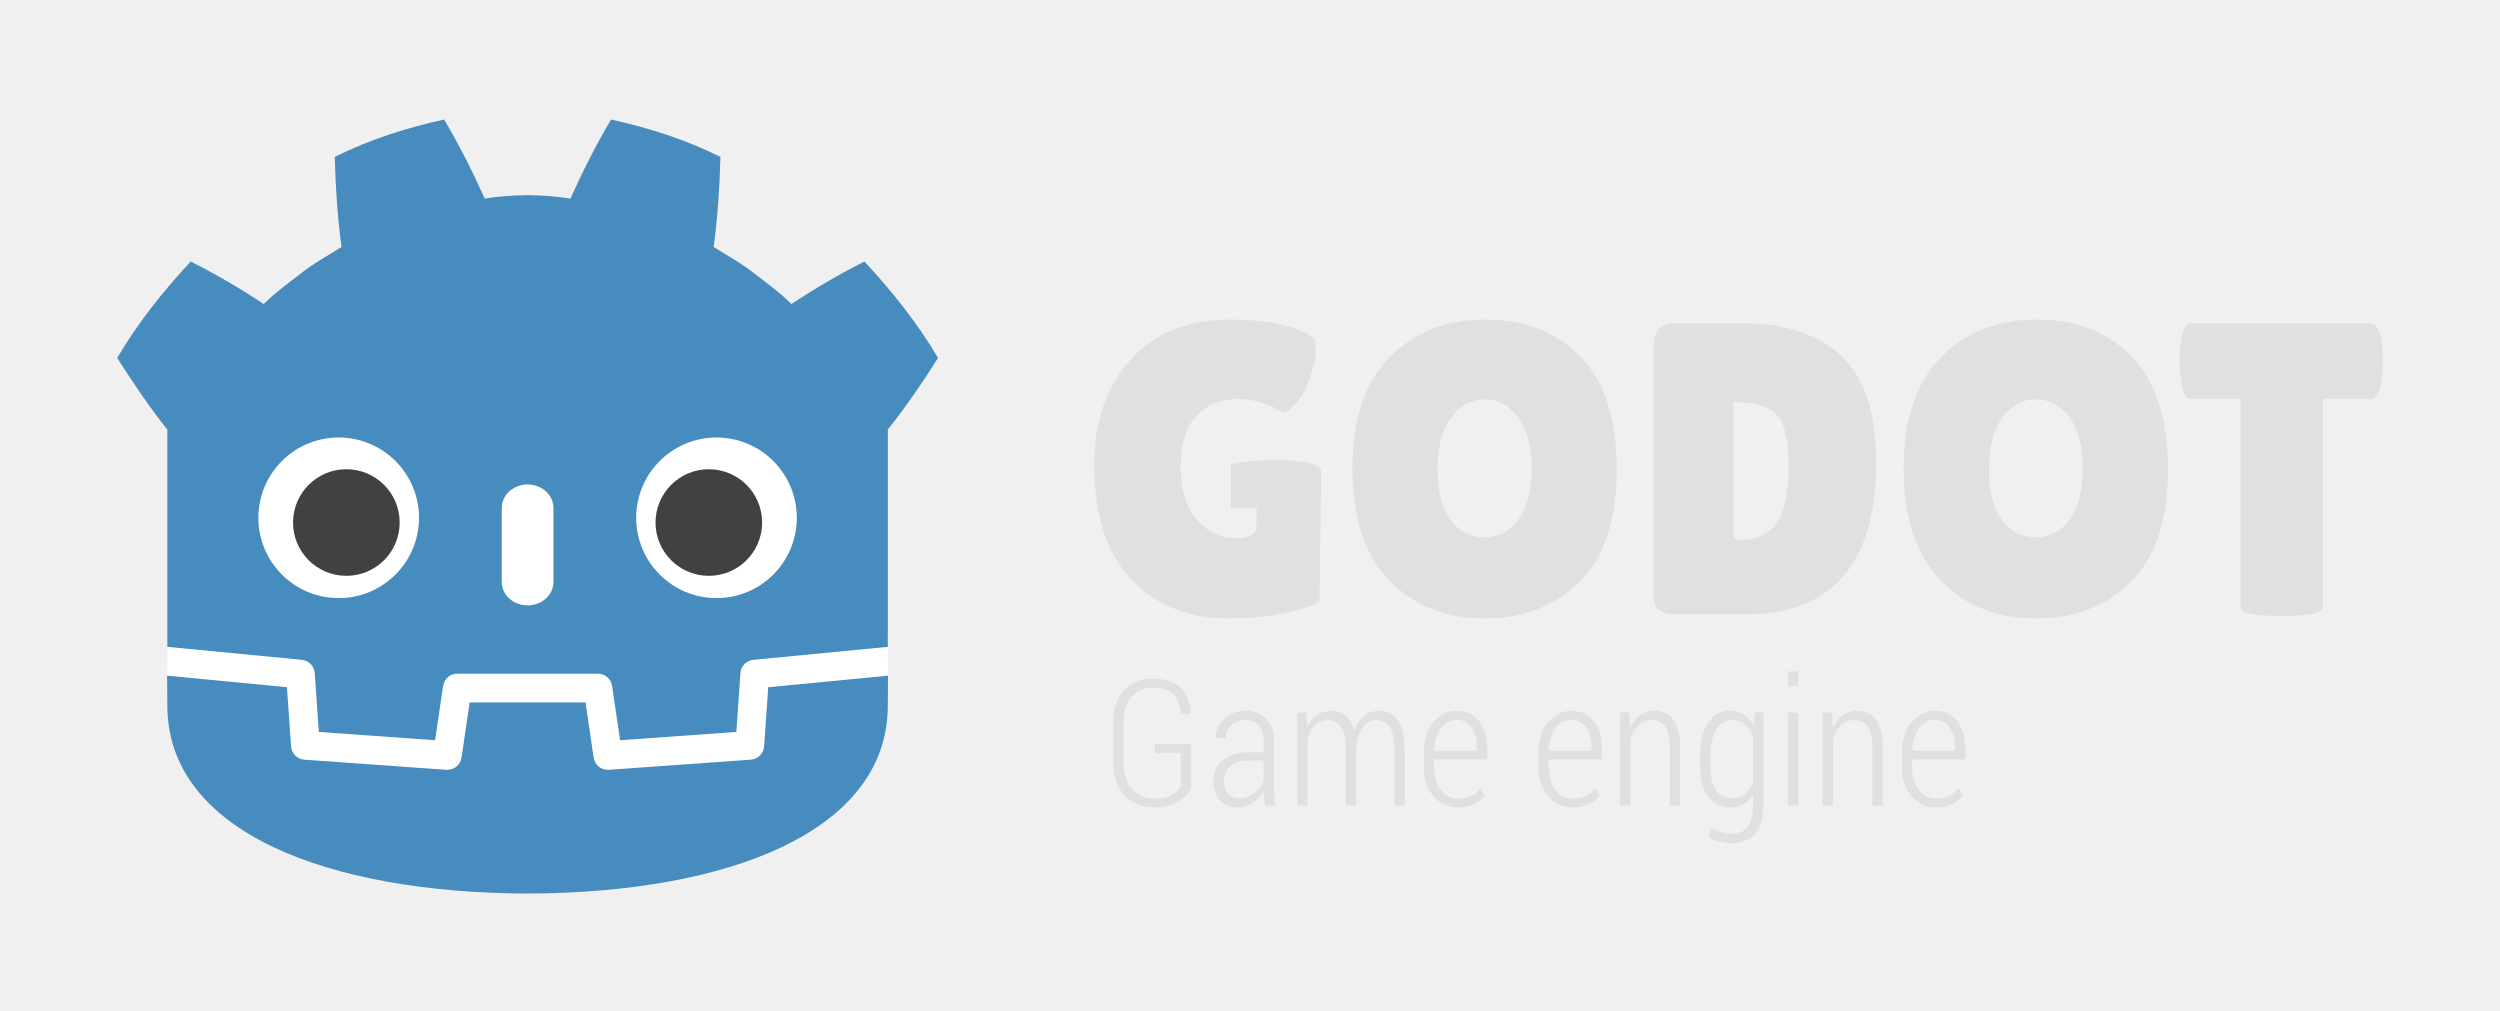
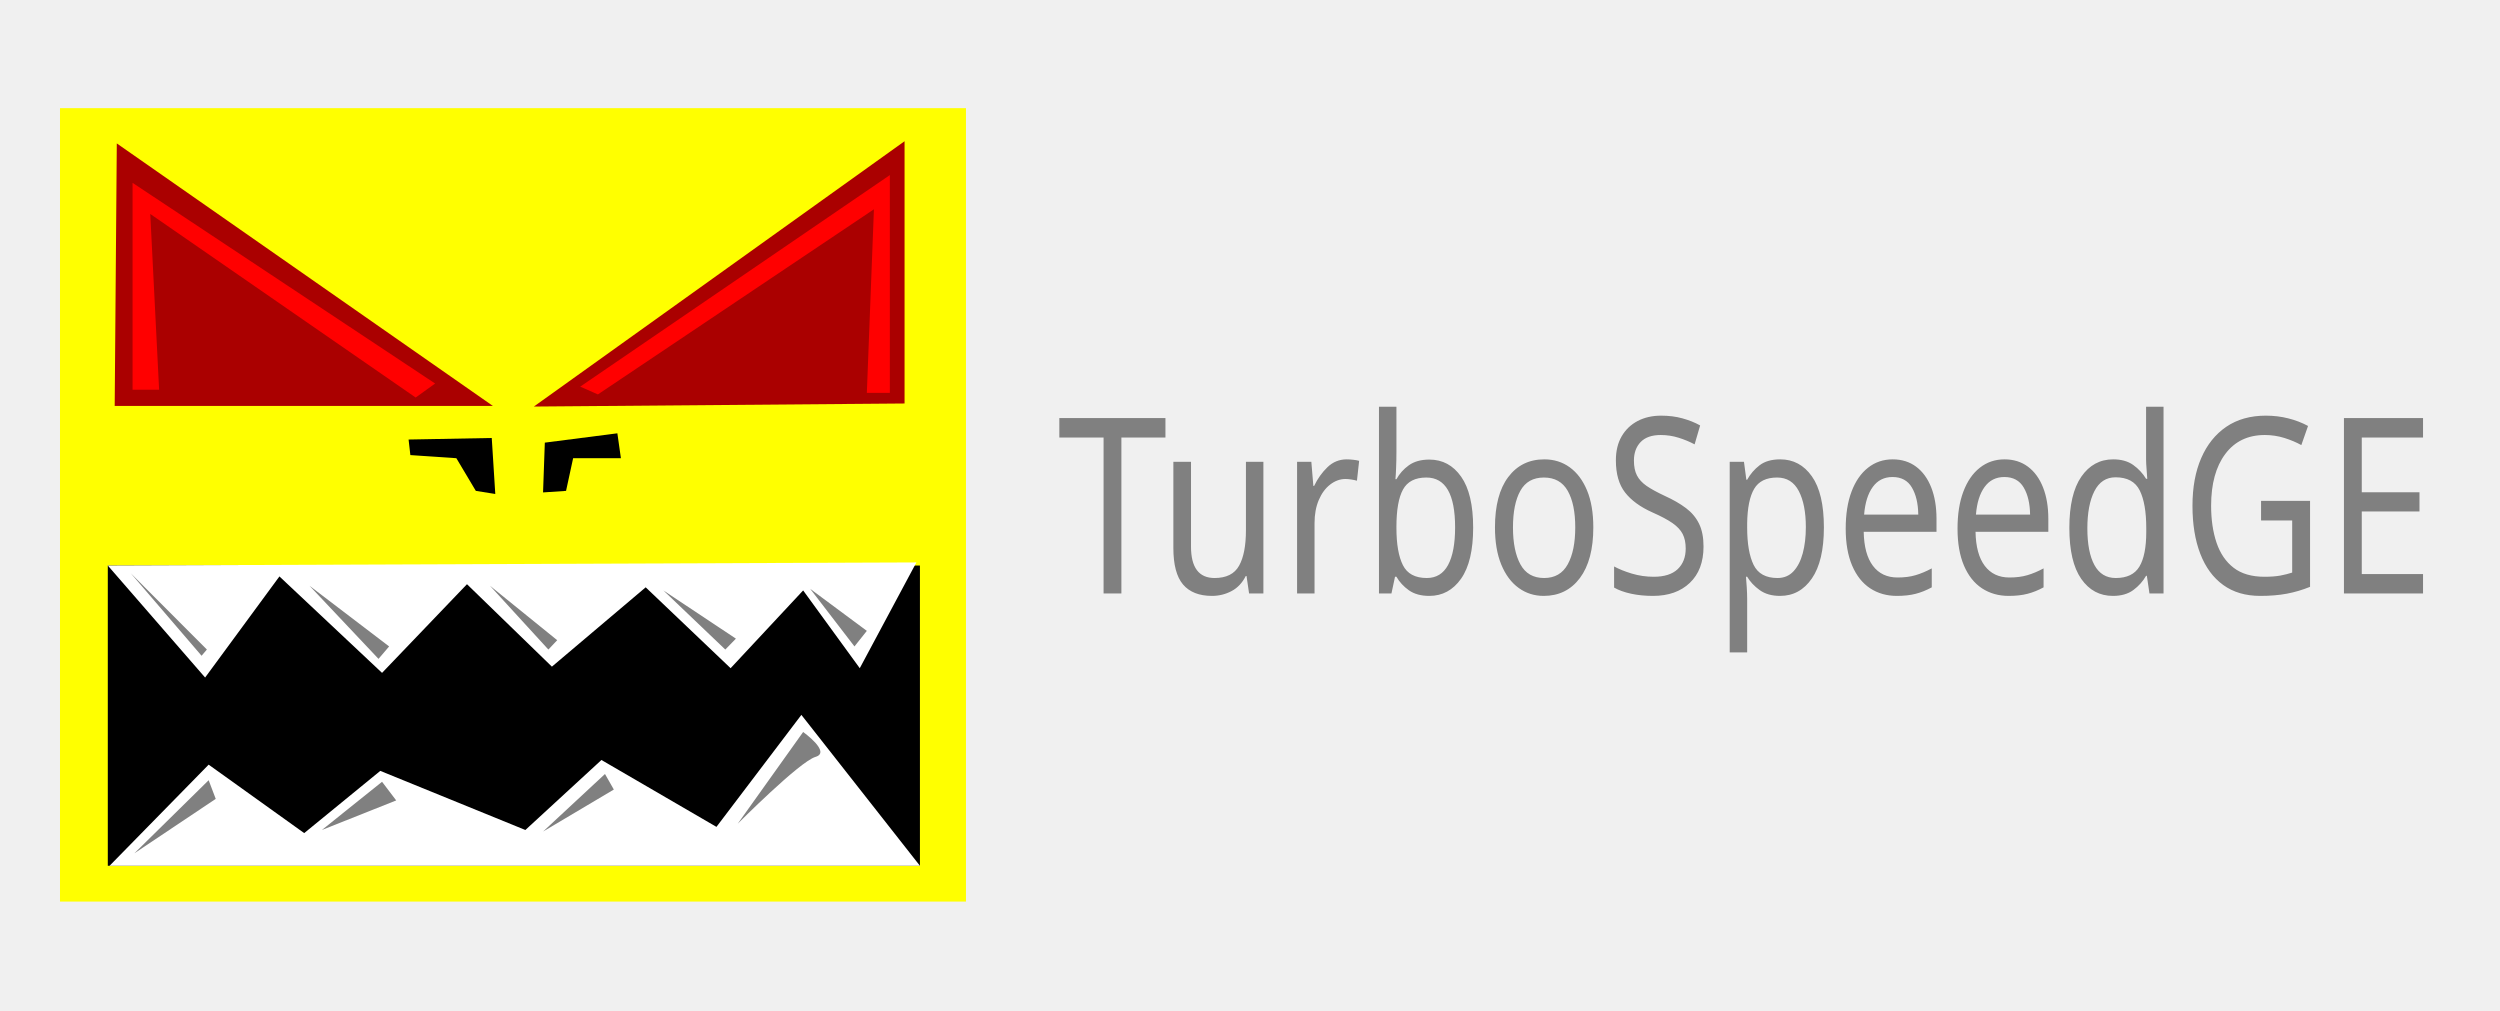
<svg xmlns="http://www.w3.org/2000/svg" id="svg2" version="1.1" xml:space="preserve" width="1024" height="414" viewBox="0 0 960 388.125">
  <defs id="defs6">
    <clipPath clipPathUnits="userSpaceOnUse" id="clipPath16">
      <path d="M 0,595.276 H 841.89 V 0 H 0 Z" id="path18" />
    </clipPath>
  </defs>
  <g id="g10" transform="matrix(1.25,0,0,-1.25,-94.25,597.4987)">
    <g id="g12">
      <g id="g14" clip-path="url(#clipPath16)">
-         <g id="g20" transform="matrix(1.131053,0,0,1.131053,531.4495,355.3157)" style="stroke-width:0.884;fill:#e0e0e0;fill-opacity:1">
-           <path d="m 0,0 c -3.611,0 -6.636,-1.659 -9.09,-4.967 -2.441,-3.311 -3.668,-7.958 -3.668,-13.938 0,-5.993 1.166,-10.581 3.503,-13.778 2.333,-3.207 5.398,-4.804 9.2,-4.804 3.8,0 6.887,1.617 9.258,4.862 2.371,3.233 3.559,7.861 3.559,13.886 0,6.02 -1.227,10.654 -3.673,13.89 C 6.646,-1.617 3.616,0 0,0 m -0.055,-59.493 c -10.573,0 -19.195,3.46 -25.859,10.379 -6.655,6.925 -9.984,17.03 -9.984,30.314 0,13.292 3.367,23.356 10.101,30.209 6.736,6.844 15.431,10.269 26.082,10.269 10.649,0 19.251,-3.363 25.794,-10.109 6.555,-6.733 9.827,-16.94 9.827,-30.591 0,-13.661 -3.348,-23.822 -10.05,-30.49 -6.702,-6.654 -15.333,-9.981 -25.911,-9.981" style="fill:#e0e0e0;fill-opacity:1;fill-rule:nonzero;stroke:none;stroke-width:0.884" id="path22" />
-         </g>
-         <g id="g24" transform="matrix(1.131053,0,0,1.131053,607.8515,354.431)" style="stroke-width:0.884;fill:#e0e0e0;fill-opacity:1">
-           <path d="m 0,0 v -33.768 c 0,-1.577 0.116,-2.571 0.342,-2.988 0.224,-0.415 0.903,-0.623 2.029,-0.623 4.144,0 7.283,1.548 9.429,4.634 2.151,3.083 3.215,8.216 3.215,15.405 0,7.192 -1.113,11.878 -3.325,14.055 C 9.467,-1.102 5.946,0 1.129,0 Z m -21.675,-52.392 v 67.735 c 0,1.883 0.468,3.369 1.413,4.471 0.939,1.085 2.161,1.636 3.671,1.636 H 2.263 c 11.965,0 21.053,-3.018 27.257,-9.04 6.215,-6.02 9.322,-15.499 9.322,-28.447 0,-27.7 -11.821,-41.547 -35.456,-41.547 h -19.302 c -3.836,0 -5.759,1.727 -5.759,5.192" style="fill:#e0e0e0;fill-opacity:1;fill-rule:nonzero;stroke:none;stroke-width:0.884" id="path26" />
-         </g>
-         <g id="g28" transform="matrix(1.131053,0,0,1.131053,700.8107,355.3157)" style="stroke-width:0.884;fill:#e0e0e0;fill-opacity:1">
-           <path d="m 0,0 c -3.612,0 -6.645,-1.659 -9.095,-4.967 -2.44,-3.311 -3.662,-7.958 -3.662,-13.938 0,-5.993 1.169,-10.581 3.499,-13.778 2.33,-3.207 5.398,-4.804 9.2,-4.804 3.801,0 6.89,1.617 9.258,4.862 2.372,3.233 3.56,7.861 3.56,13.886 0,6.02 -1.225,10.654 -3.671,13.89 C 6.642,-1.617 3.616,0 0,0 m -0.058,-59.493 c -10.577,0 -19.193,3.46 -25.851,10.379 -6.663,6.925 -9.993,17.03 -9.993,30.314 0,13.292 3.367,23.356 10.1,30.209 6.741,6.844 15.431,10.269 26.086,10.269 10.651,0 19.246,-3.363 25.797,-10.109 6.55,-6.733 9.822,-16.94 9.822,-30.591 0,-13.661 -3.349,-23.822 -10.05,-30.49 -6.699,-6.654 -15.338,-9.981 -25.911,-9.981" style="fill:#e0e0e0;fill-opacity:1;fill-rule:nonzero;stroke:none;stroke-width:0.884" id="path30" />
-         </g>
-         <g id="g32" transform="matrix(1.131053,0,0,1.131053,789.0113,291.3351)" style="stroke-width:0.884;fill:#e0e0e0;fill-opacity:1">
-           <path d="m 0,0 c 0,-1.496 -3.721,-2.255 -11.176,-2.255 -7.448,0 -11.18,0.759 -11.18,2.255 v 56.681 h -13.545 c -1.281,0 -2.185,1.727 -2.71,5.198 -0.226,1.652 -0.334,3.343 -0.334,5.077 0,1.724 0.108,3.422 0.334,5.077 0.525,3.462 1.429,5.202 2.71,5.202 h 49.112 c 1.279,0 2.179,-1.74 2.712,-5.202 0.221,-1.655 0.335,-3.353 0.335,-5.077 0,-1.734 -0.114,-3.425 -0.335,-5.077 C 15.39,58.408 14.49,56.681 13.211,56.681 H 0 Z" style="fill:#e0e0e0;fill-opacity:1;fill-rule:nonzero;stroke:none;stroke-width:0.884" id="path34" />
-         </g>
-         <g id="g36" transform="matrix(1.131053,0,0,1.131053,468.2655,336.7128)" style="stroke-width:0.884;fill:#e0e0e0;fill-opacity:1">
-           <path d="m 0,0 c -6.078,0.094 -13.034,-1.173 -13.034,-1.173 v -11.863 h 6.995 l -0.078,-5.288 c 0,-1.959 -1.942,-2.943 -5.815,-2.943 -3.878,0 -7.303,1.642 -10.274,4.917 -2.978,3.279 -4.459,8.072 -4.459,14.388 0,6.329 1.447,10.995 4.345,14.006 2.892,3.008 6.683,4.517 11.346,4.517 1.959,0 3.987,-0.316 6.096,-0.961 2.11,-0.639 3.519,-1.238 4.238,-1.799 0.713,-0.577 1.391,-0.85 2.032,-0.85 0.638,0 1.671,0.746 3.1,2.255 1.431,1.505 2.713,3.786 3.844,6.827 1.126,3.057 1.69,5.4 1.69,7.062 0,1.649 -0.036,2.786 -0.109,3.386 -1.581,1.73 -4.499,3.102 -8.755,4.122 -4.248,1.017 -9.011,1.522 -14.28,1.522 -11.594,0 -20.66,-3.65 -27.207,-10.95 -6.552,-7.303 -9.822,-16.783 -9.822,-28.452 0,-13.701 3.347,-24.087 10.041,-31.162 6.706,-7.074 15.51,-10.607 26.425,-10.607 5.87,0 11.08,0.505 15.632,1.522 4.557,1.013 7.586,2.053 9.093,3.105 l 0.452,35.33 C 11.496,-1.036 6.078,-0.104 0,0" style="fill:#e0e0e0;fill-opacity:1;fill-rule:nonzero;stroke:none;stroke-width:0.884" id="path38" />
-         </g>
-         <g id="g40" transform="matrix(1.131053,0,0,1.131053,441.3472,235.7512)" style="stroke-width:0.884;fill:#e0e0e0;fill-opacity:1">
-           <path d="m 0,0 c -0.624,-1.28 -1.771,-2.454 -3.449,-3.516 -1.676,-1.069 -3.805,-1.6 -6.391,-1.6 -3.412,0 -6.156,1.075 -8.24,3.249 -2.076,2.157 -3.116,5.266 -3.116,9.323 v 10.116 c 0,3.969 0.98,7.013 2.946,9.138 1.962,2.108 4.59,3.177 7.872,3.177 3.208,0 5.695,-0.844 7.455,-2.513 1.755,-1.675 2.677,-4.015 2.757,-7.003 L -0.21,20.238 h -2.619 c -0.094,2.29 -0.759,4.057 -2.01,5.305 -1.244,1.238 -3.095,1.864 -5.539,1.864 -2.473,0 -4.432,-0.837 -5.866,-2.516 -1.43,-1.675 -2.143,-4.103 -2.143,-7.293 V 7.424 c 0,-3.308 0.771,-5.83 2.311,-7.567 1.54,-1.724 3.616,-2.588 6.236,-2.588 1.913,0 3.451,0.339 4.602,1.033 1.155,0.684 1.956,1.519 2.409,2.51 v 8.861 h -7.06 v 2.463 H 0 Z" style="fill:#e0e0e0;fill-opacity:1;fill-rule:nonzero;stroke:none;stroke-width:0.884" id="path42" />
-         </g>
-         <g id="g44" transform="matrix(1.131053,0,0,1.131053,456.0153,232.825)" style="stroke-width:0.884;fill:#e0e0e0;fill-opacity:1">
-           <path d="m 0,0 c 1.553,0 2.936,0.44 4.144,1.336 1.21,0.9 2.058,2.037 2.561,3.422 v 5.468 H 2.213 c -1.91,0 -3.44,-0.541 -4.585,-1.623 C -3.52,7.528 -4.088,6.185 -4.088,4.588 -4.088,3.239 -3.733,2.131 -3.014,1.277 -2.296,0.42 -1.292,0 0,0 M 7.124,-2.04 C 6.984,-1.164 6.875,-0.453 6.806,0.104 6.739,0.671 6.705,1.235 6.705,1.808 5.938,0.554 4.948,-0.486 3.725,-1.301 2.504,-2.122 1.146,-2.529 -0.35,-2.529 c -2.092,0 -3.701,0.648 -4.84,1.946 -1.132,1.303 -1.704,3.059 -1.704,5.276 0,2.343 0.823,4.223 2.473,5.618 1.649,1.395 3.89,2.092 6.709,2.092 h 4.417 v 3.106 c 0,1.786 -0.456,3.193 -1.351,4.21 -0.914,1.004 -2.17,1.512 -3.791,1.512 -1.508,0 -2.752,-0.479 -3.728,-1.45 -0.973,-0.965 -1.456,-2.144 -1.456,-3.549 l -2.623,0.023 -0.046,0.137 c -0.074,1.906 0.647,3.591 2.168,5.084 1.515,1.489 3.459,2.229 5.825,2.229 2.338,0 4.22,-0.711 5.657,-2.128 1.429,-1.431 2.146,-3.471 2.146,-6.124 V 3.057 c 0,-0.903 0.042,-1.78 0.121,-2.617 0.081,-0.848 0.212,-1.665 0.417,-2.48 z" style="fill:#e0e0e0;fill-opacity:1;fill-rule:nonzero;stroke:none;stroke-width:0.884" id="path46" />
-         </g>
-         <g id="g48" transform="matrix(1.131053,0,0,1.131053,476.7303,259.1052)" style="stroke-width:0.884;fill:#e0e0e0;fill-opacity:1">
-           <path d="m 0,0 0.24,-3.923 c 0.664,1.404 1.554,2.486 2.657,3.255 1.107,0.759 2.41,1.138 3.906,1.138 1.527,0 2.814,-0.444 3.852,-1.343 1.039,-0.896 1.805,-2.252 2.292,-4.074 0.623,1.682 1.505,3.011 2.65,3.973 1.145,0.964 2.534,1.444 4.143,1.444 2.217,0 3.937,-0.897 5.156,-2.692 1.224,-1.799 1.834,-4.559 1.834,-8.288 v -14.765 h -2.823 v 14.814 c 0,3.1 -0.429,5.283 -1.263,6.538 -0.839,1.257 -2.042,1.89 -3.598,1.89 -1.637,0 -2.915,-0.691 -3.834,-2.096 -0.914,-1.405 -1.478,-3.161 -1.683,-5.282 v -0.655 -15.209 H 10.72 v 14.798 c 0,3.027 -0.424,5.194 -1.292,6.488 -0.864,1.294 -2.066,1.936 -3.609,1.936 -1.475,0 -2.668,-0.45 -3.562,-1.342 -0.9,-0.897 -1.54,-2.125 -1.928,-3.683 V -25.275 H -2.477 V 0 Z" style="fill:#e0e0e0;fill-opacity:1;fill-rule:nonzero;stroke:none;stroke-width:0.884" id="path50" />
-         </g>
-         <g id="g52" transform="matrix(1.131053,0,0,1.131053,522.8228,256.8387)" style="stroke-width:0.884;fill:#e0e0e0;fill-opacity:1">
-           <path d="m 0,0 c -1.758,0 -3.202,-0.802 -4.334,-2.402 -1.133,-1.606 -1.718,-3.585 -1.765,-5.944 h 11.66 v 1.082 c 0,2.086 -0.489,3.823 -1.469,5.201 C 3.106,-0.684 1.745,0 0,0 m 0.397,-23.76 c -2.725,0 -4.954,1.026 -6.685,3.073 -1.726,2.043 -2.591,4.657 -2.591,7.841 v 4.197 c 0,3.19 0.867,5.85 2.602,7.965 1.739,2.105 3.828,3.158 6.277,3.158 2.648,0 4.699,-0.939 6.164,-2.823 1.468,-1.887 2.201,-4.422 2.201,-7.603 v -2.773 H -6.099 v -2.102 c 0,-2.447 0.586,-4.484 1.752,-6.11 1.168,-1.63 2.755,-2.438 4.744,-2.438 1.382,0 2.585,0.244 3.588,0.724 1.003,0.491 1.863,1.179 2.578,2.082 l 1.149,-1.988 C 6.949,-21.525 5.96,-22.307 4.753,-22.887 3.549,-23.464 2.094,-23.76 0.397,-23.76" style="fill:#e0e0e0;fill-opacity:1;fill-rule:nonzero;stroke:none;stroke-width:0.884" id="path54" />
-         </g>
-         <g id="g56" transform="matrix(1.131053,0,0,1.131053,558.0805,256.8387)" style="stroke-width:0.884;fill:#e0e0e0;fill-opacity:1">
-           <path d="M 0,0 C -1.763,0 -3.21,-0.802 -4.341,-2.402 -5.467,-4.008 -6.053,-5.987 -6.104,-8.346 H 5.559 v 1.082 c 0,2.086 -0.488,3.823 -1.474,5.201 C 3.104,-0.684 1.744,0 0,0 m 0.394,-23.76 c -2.726,0 -4.951,1.026 -6.679,3.073 -1.733,2.043 -2.6,4.657 -2.6,7.841 v 4.197 c 0,3.19 0.871,5.85 2.602,7.965 1.744,2.105 3.834,3.158 6.283,3.158 2.643,0 4.703,-0.939 6.164,-2.823 1.463,-1.887 2.197,-4.422 2.197,-7.603 v -2.773 H -6.104 v -2.102 c 0,-2.447 0.587,-4.484 1.76,-6.11 1.162,-1.63 2.742,-2.438 4.738,-2.438 1.387,0 2.585,0.244 3.585,0.724 1.007,0.491 1.866,1.179 2.589,2.082 l 1.141,-1.988 c -0.764,-0.968 -1.75,-1.75 -2.959,-2.33 -1.204,-0.577 -2.658,-0.873 -4.356,-0.873" style="fill:#e0e0e0;fill-opacity:1;fill-rule:nonzero;stroke:none;stroke-width:0.884" id="path58" />
-         </g>
-         <g id="g60" transform="matrix(1.131053,0,0,1.131053,575.9168,259.1052)" style="stroke-width:0.884;fill:#e0e0e0;fill-opacity:1">
-           <path d="m 0,0 0.23,-4.178 c 0.674,1.483 1.564,2.634 2.682,3.435 1.108,0.805 2.413,1.213 3.914,1.213 2.258,0 3.988,-0.835 5.189,-2.513 1.214,-1.675 1.815,-4.279 1.815,-7.812 v -15.42 h -2.825 v 15.394 c 0,2.888 -0.423,4.905 -1.264,6.075 -0.836,1.17 -2.065,1.753 -3.665,1.753 -1.435,0 -2.638,-0.466 -3.603,-1.414 C 1.504,-4.406 0.782,-5.657 0.301,-7.234 V -25.275 H -2.504 V 0 Z" style="fill:#e0e0e0;fill-opacity:1;fill-rule:nonzero;stroke:none;stroke-width:0.884" id="path62" />
-         </g>
-         <g id="g64" transform="matrix(1.131053,0,0,1.131053,600.8685,242.3088)" style="stroke-width:0.884;fill:#e0e0e0;fill-opacity:1">
-           <path d="m 0,0 c 0,-2.565 0.486,-4.605 1.472,-6.123 0.974,-1.532 2.457,-2.288 4.436,-2.288 1.356,0 2.498,0.361 3.435,1.101 0.934,0.74 1.672,1.77 2.218,3.077 v 12.52 c -0.525,1.346 -1.246,2.434 -2.157,3.272 -0.91,0.824 -2.062,1.238 -3.448,1.238 -1.975,0 -3.468,-0.86 -4.46,-2.587 C 0.497,8.48 0,6.224 0,3.454 Z m -2.833,3.454 c 0,3.582 0.723,6.459 2.177,8.627 1.442,2.157 3.448,3.239 6.004,3.239 1.419,0 2.664,-0.346 3.728,-1.04 1.066,-0.681 1.947,-1.678 2.654,-2.946 l 0.274,3.516 h 2.381 v -25.298 c 0,-3.239 -0.751,-5.749 -2.26,-7.525 -1.511,-1.769 -3.657,-2.665 -6.428,-2.665 -0.996,0 -2.067,0.156 -3.212,0.459 -1.147,0.303 -2.162,0.701 -3.052,1.2 l 0.776,2.463 c 0.759,-0.492 1.608,-0.873 2.548,-1.141 0.932,-0.277 1.895,-0.41 2.894,-0.41 2.009,0 3.498,0.645 4.46,1.932 0.966,1.304 1.45,3.19 1.45,5.687 v 3.057 c -0.717,-1.138 -1.597,-2.011 -2.64,-2.614 -1.039,-0.606 -2.253,-0.909 -3.622,-0.909 -2.539,0 -4.53,0.994 -5.968,2.982 C -2.11,-5.948 -2.833,-3.301 -2.833,0 Z" style="fill:#e0e0e0;fill-opacity:1;fill-rule:nonzero;stroke:none;stroke-width:0.884" id="path66" />
-         </g>
-         <path d="m 627.823,230.518 h -3.201 v 28.587 h 3.201 z m 0,36.726 h -3.201 v 4.504 h 3.201 z" style="fill:#e0e0e0;fill-opacity:1;fill-rule:nonzero;stroke:none;stroke-width:1" id="path68" />
-         <g id="g70" transform="matrix(1.131053,0,0,1.131053,638.1538,259.1052)" style="stroke-width:0.884;fill:#e0e0e0;fill-opacity:1">
-           <path d="m 0,0 0.23,-4.178 c 0.676,1.483 1.562,2.634 2.678,3.435 1.115,0.805 2.422,1.213 3.916,1.213 2.258,0 3.995,-0.835 5.199,-2.513 1.211,-1.675 1.807,-4.279 1.807,-7.812 v -15.42 h -2.825 v 15.394 c 0,2.888 -0.422,4.905 -1.261,6.075 -0.843,1.17 -2.063,1.753 -3.668,1.753 -1.434,0 -2.635,-0.466 -3.599,-1.414 C 1.51,-4.406 0.785,-5.657 0.306,-7.234 V -25.275 H -2.503 V 0 Z" style="fill:#e0e0e0;fill-opacity:1;fill-rule:nonzero;stroke:none;stroke-width:0.884" id="path72" />
-         </g>
-         <g id="g74" transform="matrix(1.131053,0,0,1.131053,669.7088,256.8387)" style="stroke-width:0.884;fill:#e0e0e0;fill-opacity:1">
-           <path d="M 0,0 C -1.763,0 -3.208,-0.802 -4.334,-2.402 -5.463,-4.008 -6.052,-5.987 -6.102,-8.346 H 5.56 v 1.082 c 0,2.086 -0.486,3.823 -1.47,5.201 C 3.109,-0.684 1.747,0 0,0 m 0.401,-23.76 c -2.733,0 -4.958,1.026 -6.681,3.073 -1.73,2.043 -2.595,4.657 -2.595,7.841 v 4.197 c 0,3.19 0.865,5.85 2.6,7.965 1.739,2.105 3.831,3.158 6.275,3.158 2.646,0 4.706,-0.939 6.172,-2.823 1.462,-1.887 2.195,-4.422 2.195,-7.603 v -2.773 H -6.102 v -2.102 c 0,-2.447 0.59,-4.484 1.757,-6.11 1.166,-1.63 2.748,-2.438 4.746,-2.438 1.382,0 2.579,0.244 3.578,0.724 1.012,0.491 1.869,1.179 2.591,2.082 l 1.147,-1.988 c -0.769,-0.968 -1.755,-1.75 -2.962,-2.33 -1.203,-0.577 -2.658,-0.873 -4.354,-0.873" style="fill:#e0e0e0;fill-opacity:1;fill-rule:nonzero;stroke:none;stroke-width:0.884" id="path76" />
-         </g>
        <g id="g78" transform="matrix(1.131053,0,0,1.131053,348.1311,279.2668)" style="stroke-width:0.884">
          <path d="m 0,0 c 0,0 -0.325,1.994 -0.515,1.976 l -36.182,-3.491 c -2.879,-0.278 -5.115,-2.574 -5.317,-5.459 l -0.994,-14.247 -27.992,-1.997 -1.904,12.912 c -0.424,2.872 -2.932,5.037 -5.835,5.037 h -38.188 c -2.902,0 -5.41,-2.165 -5.834,-5.037 l -1.905,-12.912 -27.992,1.997 -0.994,14.247 c -0.202,2.886 -2.438,5.182 -5.317,5.46 l -36.2,3.49 c -0.187,0.018 -0.324,-1.978 -0.511,-1.978 l -0.049,-7.83 30.658,-4.944 1.004,-14.374 c 0.203,-2.91 2.551,-5.263 5.463,-5.472 l 38.551,-2.75 c 0.146,-0.01 0.29,-0.016 0.434,-0.016 2.897,0 5.401,2.166 5.825,5.038 l 1.959,13.286 h 28.005 l 1.959,-13.286 c 0.423,-2.871 2.93,-5.037 5.831,-5.037 0.142,0 0.284,0.005 0.423,0.015 l 38.556,2.75 c 2.911,0.209 5.26,2.562 5.463,5.472 l 1.003,14.374 30.645,4.966 z" style="fill:#ffffff;fill-opacity:1;fill-rule:nonzero;stroke:none;stroke-width:0.884" id="path80" />
        </g>
-         <g id="g82" transform="matrix(1.131053,0,0,1.131053,126.8061,346.0453)" style="stroke-width:0.884">
-           <path d="m 0,0 v -47.514 -6.035 -5.492 c 0.108,-0.001 0.216,-0.005 0.323,-0.015 l 36.196,-3.49 c 1.896,-0.183 3.382,-1.709 3.514,-3.609 l 1.116,-15.978 31.574,-2.253 2.175,14.747 c 0.282,1.912 1.922,3.329 3.856,3.329 h 38.188 c 1.933,0 3.573,-1.417 3.855,-3.329 l 2.175,-14.747 31.575,2.253 1.115,15.978 c 0.133,1.9 1.618,3.425 3.514,3.609 l 36.182,3.49 c 0.107,0.01 0.214,0.014 0.322,0.015 v 4.711 l 0.015,0.005 V 0 c 5.097,6.416 9.923,13.494 13.621,19.449 -5.651,9.62 -12.575,18.217 -19.976,26.182 -6.864,-3.455 -13.531,-7.369 -19.828,-11.534 -3.151,3.132 -6.7,5.694 -10.186,8.372 -3.425,2.751 -7.285,4.768 -10.946,7.118 1.09,8.117 1.629,16.108 1.846,24.448 -9.446,4.754 -19.519,7.906 -29.708,10.17 -4.068,-6.837 -7.788,-14.241 -11.028,-21.479 -3.842,0.642 -7.702,0.88 -11.567,0.926 v 0.006 c -0.027,0 -0.052,-0.006 -0.075,-0.006 -0.024,0 -0.049,0.006 -0.073,0.006 V 63.652 C 93.903,63.606 90.046,63.368 86.203,62.726 82.965,69.964 79.247,77.368 75.173,84.205 64.989,81.941 54.915,78.789 45.47,74.035 45.686,65.695 46.225,57.704 47.318,49.587 43.65,47.237 39.795,45.22 36.369,42.469 32.888,39.791 29.333,37.229 26.181,34.097 19.884,38.262 13.219,42.176 6.353,45.631 -1.048,37.666 -7.968,29.069 -13.621,19.449 -9.178,12.475 -4.413,5.466 0,0 Z" style="fill:#478cbf;fill-opacity:1;fill-rule:nonzero;stroke:none;stroke-width:0.884" id="path84" />
+         <g id="g12853" transform="matrix(0.5415682,0,0,-0.4761551,93.84088,445.243)">
+           <rect style="fill:#ffff00;fill-opacity:1;stroke:#ffffff;stroke-width:19.962;stroke-linejoin:bevel;stroke-dasharray:none;stroke-opacity:0" id="rect8271" width="513.899" height="511.892" x="-0.019" y="0.985" />
+           <rect style="fill:#000000;fill-opacity:1;stroke:#ffffff;stroke-width:20;stroke-linejoin:bevel;stroke-dasharray:none;stroke-opacity:0" id="rect8273" width="460.669" height="193.702" x="27.098" y="296.072" />
+           <path style="fill:#aa0000;fill-opacity:1;stroke:#ffffff;stroke-width:21.466;stroke-linejoin:bevel;stroke-dasharray:none;stroke-opacity:0" d="M 32.202,23.738 31.01,193.124 H 245.559 Z" id="path8400" />
+           <path style="fill:#aa0000;fill-opacity:1;stroke:#ffffff;stroke-width:22.868;stroke-linejoin:bevel;stroke-dasharray:none;stroke-opacity:0" d="M 479.052,22.322 V 191.524 l -210.285,1.979 z" id="path8402" />
+           <path style="fill:#ffffff;fill-opacity:1;stroke:#ffffff;stroke-width:20;stroke-linejoin:bevel;stroke-dasharray:none;stroke-opacity:0" d="m 27.098,296.072 55.2,72.262 42.153,-65.236 58.211,62.225 48.175,-57.207 48.175,53.193 53.193,-51.185 48.175,52.189 41.149,-50.182 32.116,50.182 32.116,-68.247 z" id="path8404" />
+           <path style="fill:#ffffff;fill-opacity:1;stroke:#ffffff;stroke-width:20;stroke-linejoin:bevel;stroke-dasharray:none;stroke-opacity:0" d="m 28.102,489.774 56.204,-65.236 54.196,44.16 43.156,-40.145 82.298,38.138 43.156,-45.164 65.236,43.156 48.174,-72.262 67.244,97.353 z" id="path8460" />
+           <path style="fill:#ff0000;fill-opacity:1;stroke:#ffffff;stroke-width:20;stroke-linejoin:bevel;stroke-dasharray:none;stroke-opacity:0" d="M 56.204,182.662 H 41.149 V 49.178 L 212.771,178.647 201.731,187.68 51.185,69.251 Z" id="path8462" />
+           <path style="fill:#ff0000;fill-opacity:1;stroke:#ffffff;stroke-width:20;stroke-linejoin:bevel;stroke-dasharray:none;stroke-opacity:0" d="M 295.069,180.654 470.705,44.16 V 184.669 H 457.658 L 461.672,66.24 305.105,185.673 Z" id="path8464" />
+           <path style="fill:#000000;fill-opacity:1;stroke:#ffffff;stroke-width:20;stroke-linejoin:bevel;stroke-dasharray:none;stroke-opacity:0" d="m 197.716,214.778 47.171,-1.004 2.007,36.131 -11.04,-2.007 -11.04,-21.076 -26.095,-2.007 z" id="path8522" />
+           <path style="fill:#000000;fill-opacity:1;stroke:#ffffff;stroke-width:20;stroke-linejoin:bevel;stroke-dasharray:none;stroke-opacity:0" d="m 274.996,216.785 -1.004,32.116 13.047,-1.004 4.015,-21.076 27.098,1e-5 -2.007,-16.058 z" id="path8524" />
+           <path style="fill:#808080;fill-opacity:1;stroke:#ffffff;stroke-width:20;stroke-linejoin:bevel;stroke-dasharray:none;stroke-opacity:0" d="m 40.145,301.091 40.145,53.193 3.011,-4.015 z" id="path8683" />
+           <path style="fill:#808080;fill-opacity:1;stroke:#ffffff;stroke-width:20;stroke-linejoin:bevel;stroke-dasharray:none;stroke-opacity:0" d="m 141.513,309.12 39.142,47.171 6.022,-8.029 z" id="path8685" />
+           <path style="fill:#808080;fill-opacity:1;stroke:#ffffff;stroke-width:20;stroke-linejoin:bevel;stroke-dasharray:none;stroke-opacity:0" d="m 243.883,309.12 33.12,41.149 5.018,-6.022 z" id="path8687" />
+           <path style="fill:#808080;fill-opacity:1;stroke:#ffffff;stroke-width:20;stroke-linejoin:bevel;stroke-dasharray:none;stroke-opacity:0" d="m 342.24,312.131 35.127,38.138 6.022,-7.025 z" id="path8689" />
+           <path style="fill:#808080;fill-opacity:1;stroke:#ffffff;stroke-width:20;stroke-linejoin:bevel;stroke-dasharray:none;stroke-opacity:0" d="m 425.541,311.127 25.091,37.135 7.025,-10.036 z" id="path8691" />
+           <path style="fill:#808080;fill-opacity:1;stroke:#ffffff;stroke-width:20;stroke-linejoin:bevel;stroke-dasharray:none;stroke-opacity:0" d="m 42.153,481.745 42.153,-47.171 4.015,12.044 z" id="path8693" />
+           <path style="fill:#808080;fill-opacity:1;stroke:#ffffff;stroke-width:20;stroke-linejoin:bevel;stroke-dasharray:none;stroke-opacity:0" d="m 148.538,466.69 34.124,-31.113 8.029,12.044 z" id="path8695" />
+           <path style="fill:#808080;fill-opacity:1;stroke:#ffffff;stroke-width:20;stroke-linejoin:bevel;stroke-dasharray:none;stroke-opacity:0" d="m 273.992,467.694 35.127,-37.135 5.018,10.036 z" id="path8697" />
+           <path style="fill:#808080;fill-opacity:1;stroke:#ffffff;stroke-width:20;stroke-linejoin:bevel;stroke-dasharray:none;stroke-opacity:0" d="m 384.392,462.676 37.135,-59.214 c 0,0 16.058,13.047 7.025,16.058 -9.033,3.011 -44.16,43.156 -44.16,43.156 z" id="path8699" />
        </g>
-         <g id="g86" transform="matrix(1.131053,0,0,1.131053,311.4033,266.8844)" style="stroke-width:0.884">
-           <path d="m 0,0 -1.121,-16.063 c -0.135,-1.936 -1.675,-3.477 -3.611,-3.616 l -38.555,-2.751 c -0.094,-0.007 -0.188,-0.01 -0.281,-0.01 -1.916,0 -3.569,1.406 -3.852,3.33 l -2.211,14.994 H -81.09 l -2.211,-14.994 c -0.297,-2.018 -2.101,-3.469 -4.133,-3.32 l -38.555,2.751 c -1.936,0.139 -3.476,1.68 -3.611,3.616 L -130.721,0 -163.268,3.138 c 0.015,-3.498 0.06,-7.33 0.06,-8.093 0,-34.374 43.605,-50.896 97.781,-51.086 h 0.066 0.067 c 54.176,0.19 97.766,16.712 97.766,51.086 0,0.777 0.047,4.593 0.063,8.093 z" style="fill:#478cbf;fill-opacity:1;fill-rule:nonzero;stroke:none;stroke-width:0.884" id="path88" />
-         </g>
-         <g id="g90" transform="matrix(1.131053,0,0,1.131053,204.1139,318.9377)" style="stroke-width:0.884">
-           <path d="m 0,0 c 0,-12.052 -9.765,-21.815 -21.813,-21.815 -12.042,0 -21.81,9.763 -21.81,21.815 0,12.044 9.768,21.802 21.81,21.802 C -9.765,21.802 0,12.044 0,0" style="fill:#ffffff;fill-opacity:1;fill-rule:nonzero;stroke:none;stroke-width:0.884" id="path92" />
-         </g>
-         <g id="g94" transform="matrix(1.131053,0,0,1.131053,198.1775,317.4744)" style="stroke-width:0.884">
-           <path d="m 0,0 c 0,-7.994 -6.479,-14.473 -14.479,-14.473 -7.996,0 -14.479,6.479 -14.479,14.473 0,7.994 6.483,14.479 14.479,14.479 C -6.479,14.479 0,7.994 0,0" style="fill:#414042;fill-opacity:1;fill-rule:nonzero;stroke:none;stroke-width:0.884" id="path96" />
-         </g>
-         <g id="g98" transform="matrix(1.131053,0,0,1.131053,237.475,292.0191)" style="stroke-width:0.884">
-           <path d="m 0,0 c -3.878,0 -7.021,2.858 -7.021,6.381 v 20.081 c 0,3.52 3.143,6.381 7.021,6.381 3.878,0 7.028,-2.861 7.028,-6.381 V 6.381 C 7.028,2.858 3.878,0 0,0" style="fill:#ffffff;fill-opacity:1;fill-rule:nonzero;stroke:none;stroke-width:0.884" id="path100" />
-         </g>
-         <g id="g102" transform="matrix(1.131053,0,0,1.131053,270.8402,318.9377)" style="stroke-width:0.884">
-           <path d="m 0,0 c 0,-12.052 9.765,-21.815 21.815,-21.815 12.041,0 21.808,9.763 21.808,21.815 0,12.044 -9.767,21.802 -21.808,21.802 C 9.765,21.802 0,12.044 0,0" style="fill:#ffffff;fill-opacity:1;fill-rule:nonzero;stroke:none;stroke-width:0.884" id="path104" />
-         </g>
-         <g id="g106" transform="matrix(1.131053,0,0,1.131053,276.7781,317.4744)" style="stroke-width:0.884">
-           <path d="m 0,0 c 0,-7.994 6.477,-14.473 14.471,-14.473 8.002,0 14.479,6.479 14.479,14.473 0,7.994 -6.477,14.479 -14.479,14.479 C 6.477,14.479 0,7.994 0,0" style="fill:#414042;fill-opacity:1;fill-rule:nonzero;stroke:none;stroke-width:0.884" id="path108" />
-         </g>
+         <text xml:space="preserve" style="font-size:67.791px;font-family:Aharoni;-inkscape-font-specification:Aharoni;fill:#808080;stroke:#ffffff;stroke-width:53.379;stroke-linejoin:bevel;stroke-opacity:0" x="445.455" y="-265.664" id="text14058" transform="scale(0.8984662,-1.113008)">
+           <tspan id="tspan14056" style="stroke-width:53.379" x="445.455" y="-265.664">TurboSpeedGE</tspan>
+         </text>
      </g>
    </g>
  </g>
</svg>
